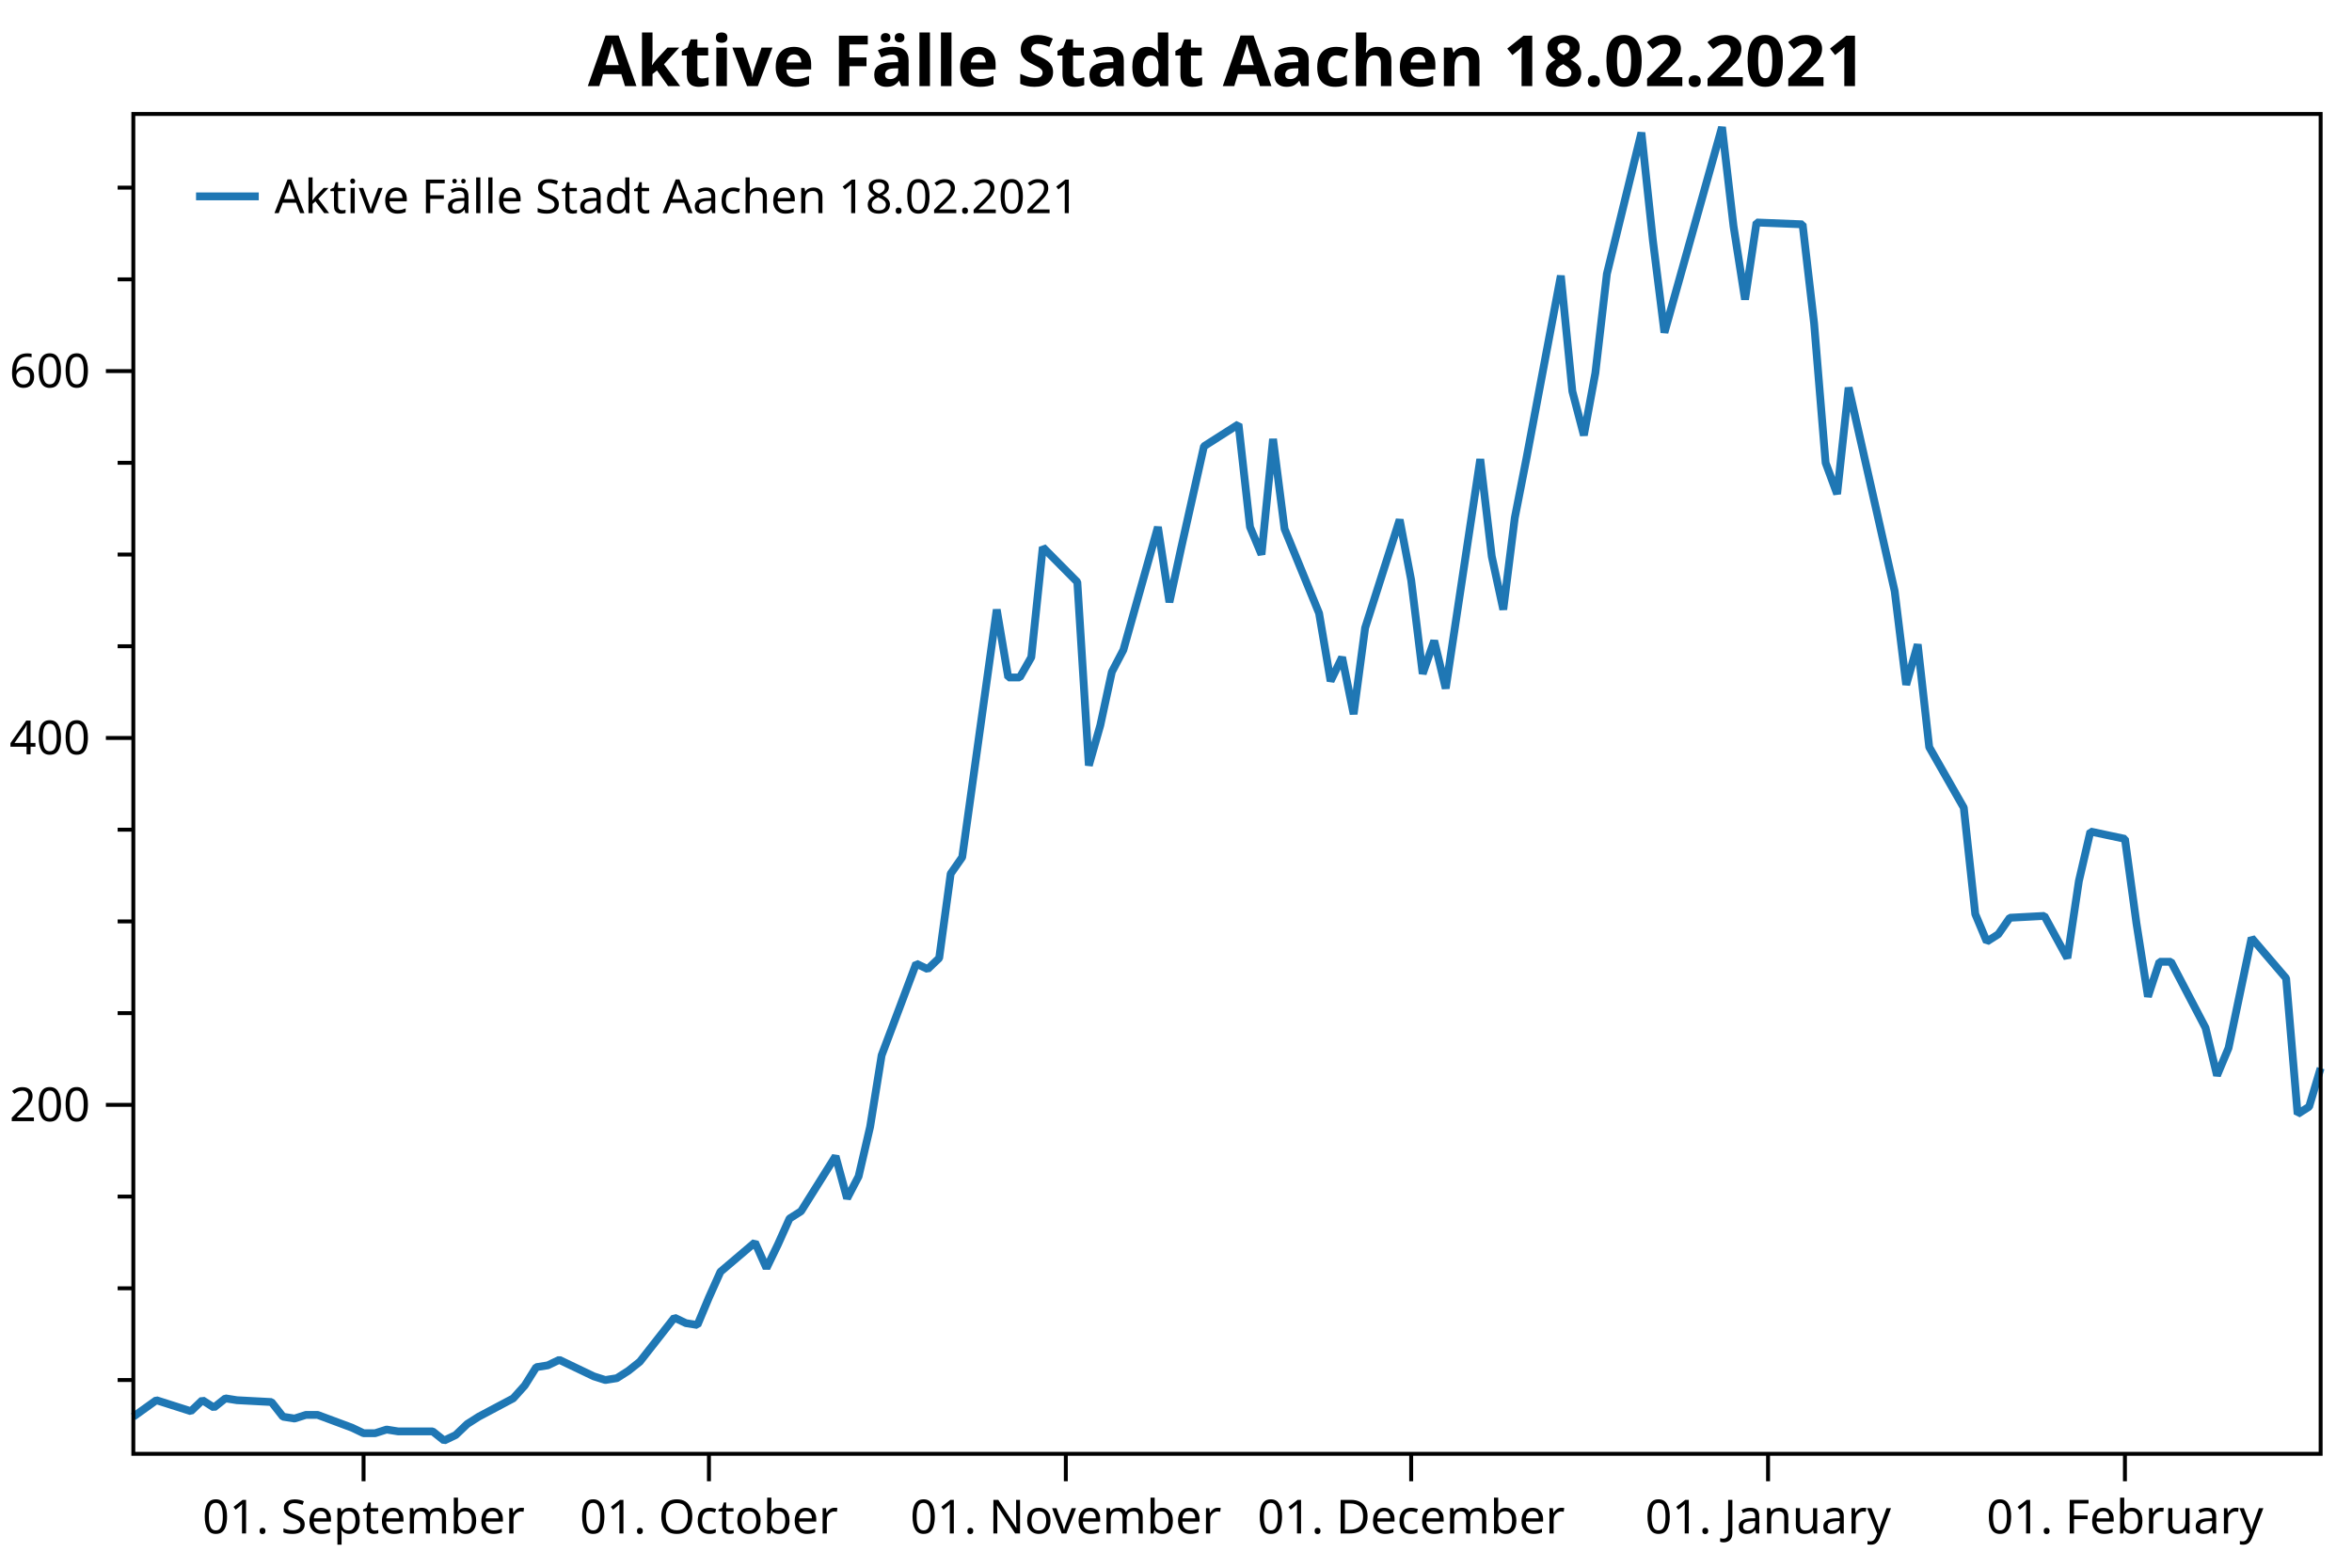
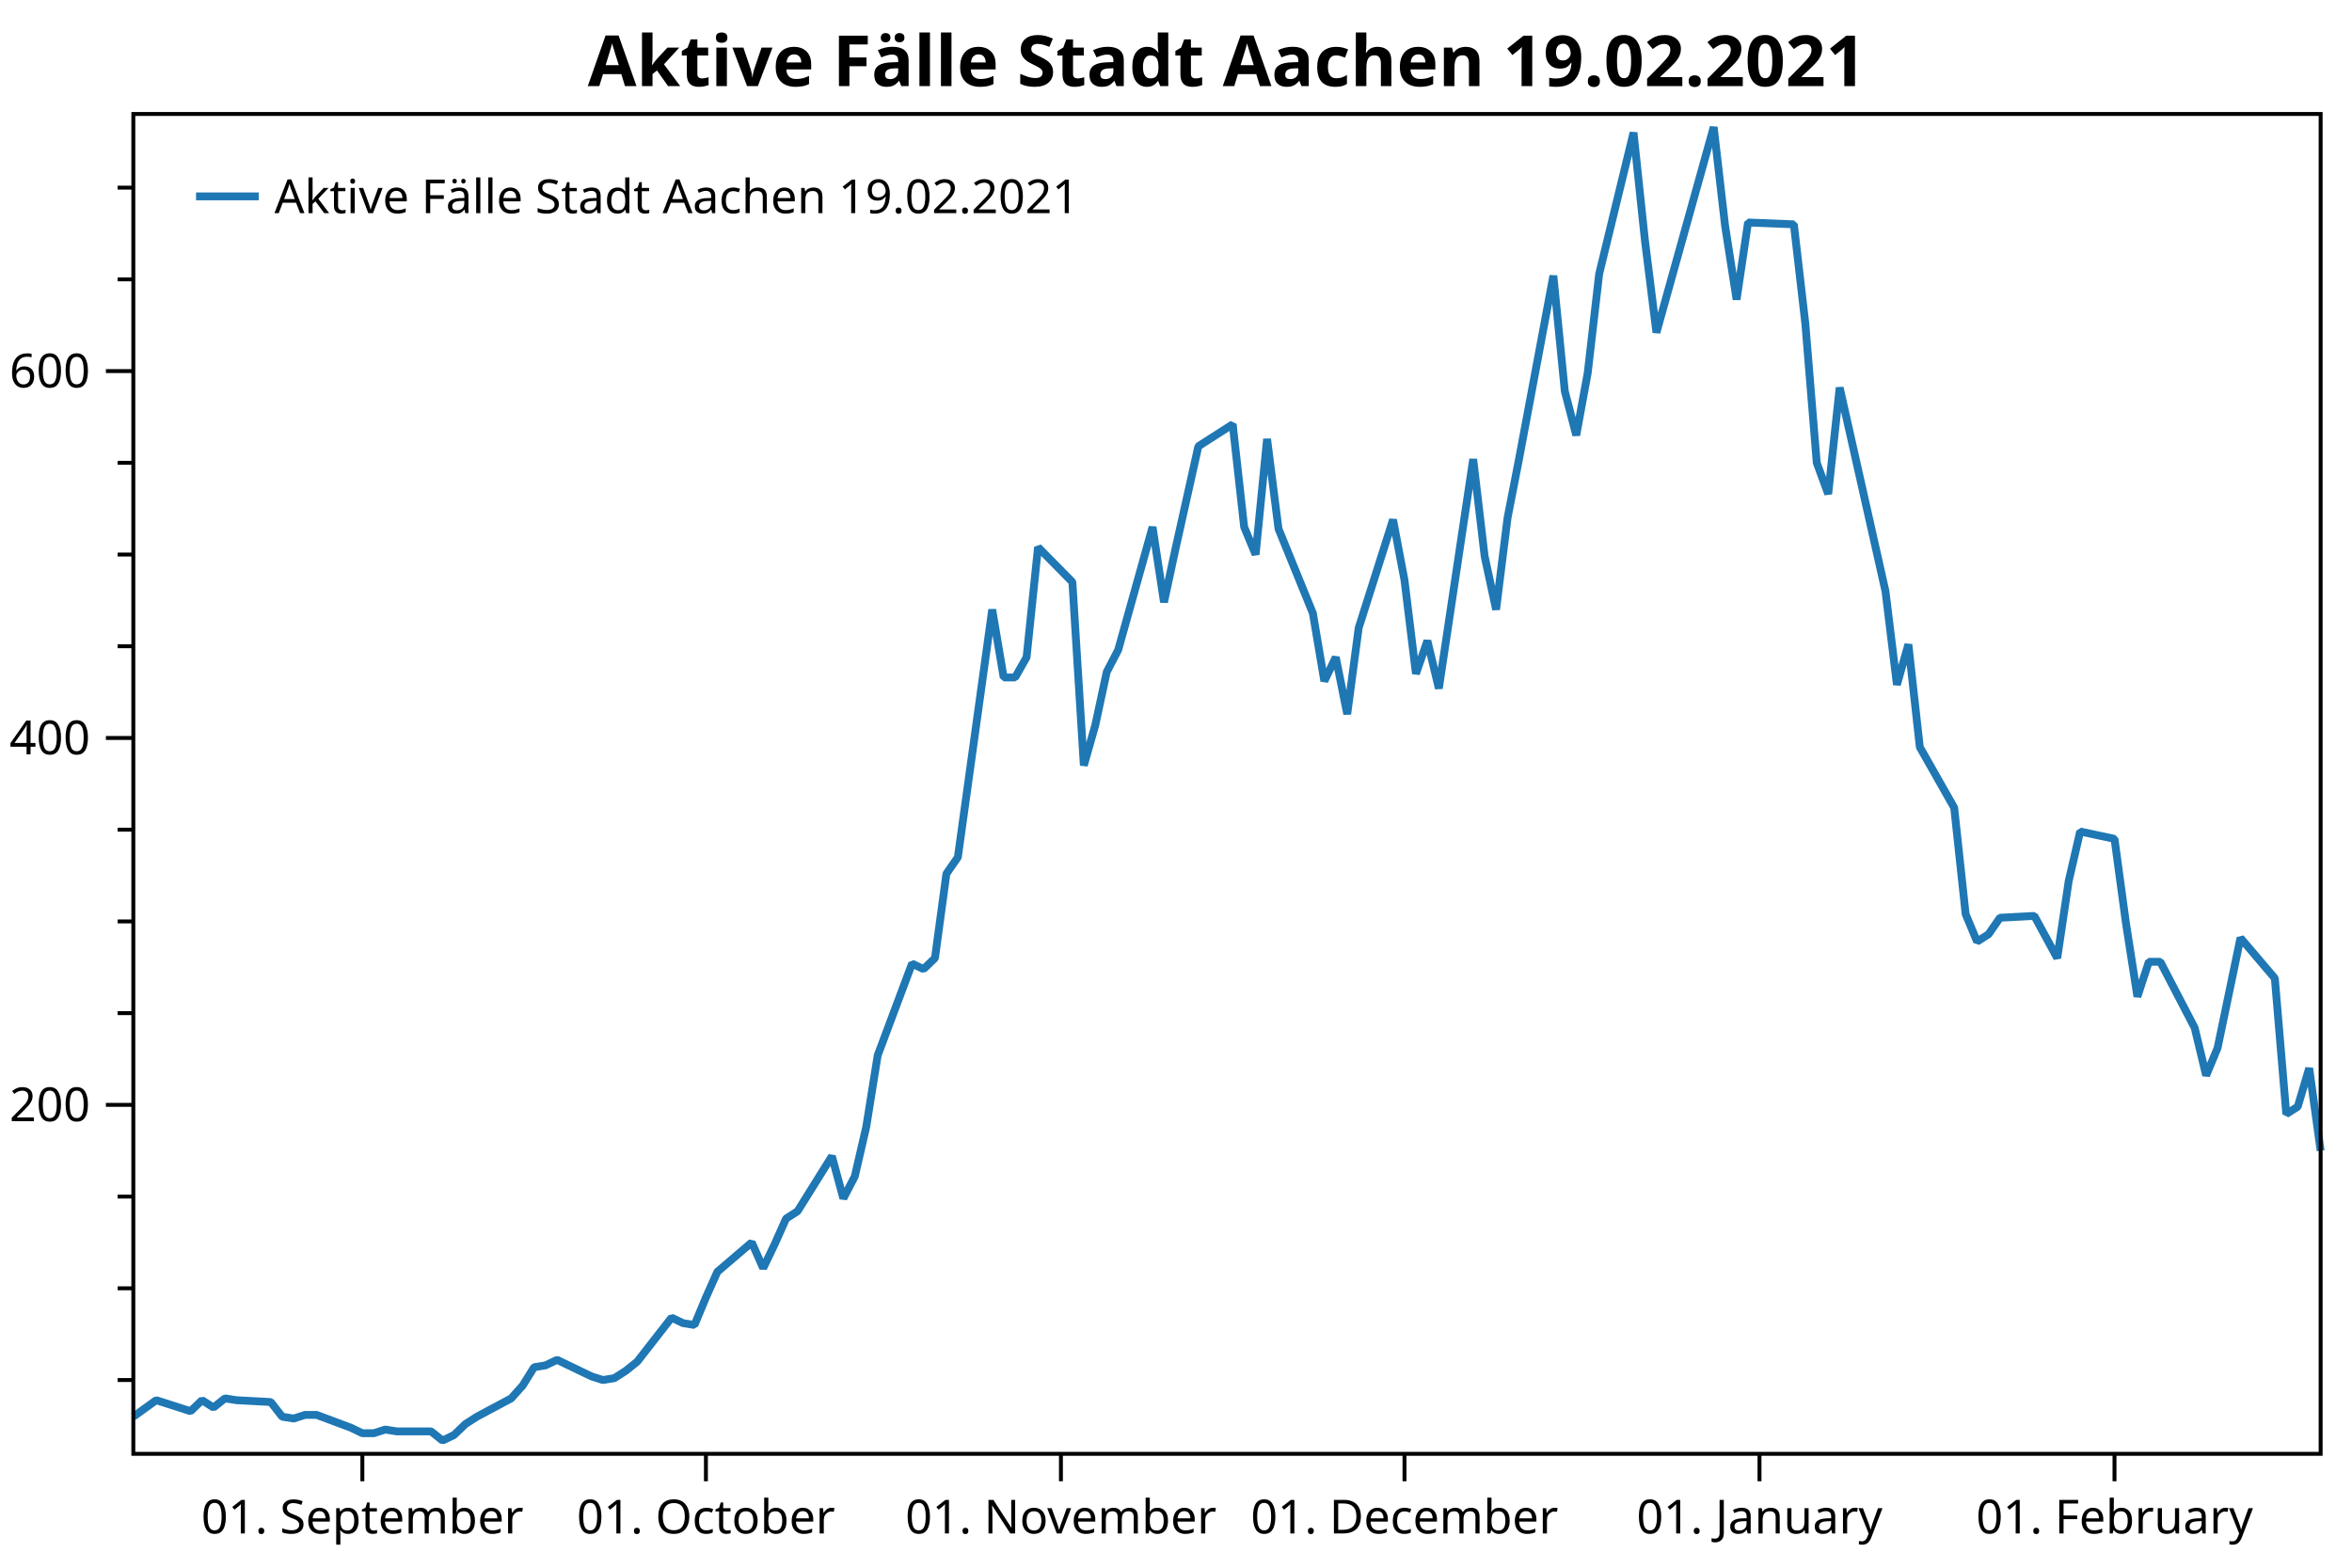
<svg xmlns="http://www.w3.org/2000/svg" width="600" height="400" version="1.1">
  <rect x="0" y="0" width="600" height="400" style="fill:rgb(255,255,255);stroke:none;" />
  <polyline points="34.012,352.116 30.012,352.116" style="fill:none;stroke:black;stroke-width:1" />
  <polyline points="34.012,328.713 30.012,328.713" style="fill:none;stroke:black;stroke-width:1" />
  <polyline points="34.012,305.31 30.012,305.31" style="fill:none;stroke:black;stroke-width:1" />
  <polyline points="34.012,258.504 30.012,258.504" style="fill:none;stroke:black;stroke-width:1" />
  <polyline points="34.012,235.101 30.012,235.101" style="fill:none;stroke:black;stroke-width:1" />
  <polyline points="34.012,211.698 30.012,211.698" style="fill:none;stroke:black;stroke-width:1" />
  <polyline points="34.012,164.892 30.012,164.892" style="fill:none;stroke:black;stroke-width:1" />
  <polyline points="34.012,141.489 30.012,141.489" style="fill:none;stroke:black;stroke-width:1" />
  <polyline points="34.012,118.086 30.012,118.086" style="fill:none;stroke:black;stroke-width:1" />
  <polyline points="34.012,71.28 30.012,71.28" style="fill:none;stroke:black;stroke-width:1" />
  <polyline points="34.012,47.877 30.012,47.877" style="fill:none;stroke:black;stroke-width:1" />
  <text dominant-baseline="middle" text-anchor="end" transform="translate(23.012,281.9071)" font-family="Segoe UI" font-size="12" font-weight="400" fill="black">200</text>
  <text dominant-baseline="middle" text-anchor="end" transform="translate(23.012,188.295)" font-family="Segoe UI" font-size="12" font-weight="400" fill="black">400</text>
  <text dominant-baseline="middle" text-anchor="end" transform="translate(23.012,94.6829)" font-family="Segoe UI" font-size="12" font-weight="400" fill="black">600</text>
  <polyline points="34.012,281.907 27.012,281.907" style="fill:none;stroke:black;stroke-width:1" />
  <polyline points="34.012,188.295 27.012,188.295" style="fill:none;stroke:black;stroke-width:1" />
  <polyline points="34.012,94.683 27.012,94.683" style="fill:none;stroke:black;stroke-width:1" />
-   <text dominant-baseline="hanging" text-anchor="middle" transform="translate(92.7476,381.947)" font-family="Segoe UI" font-size="12" font-weight="400" fill="black">01. September</text>
-   <text dominant-baseline="hanging" text-anchor="middle" transform="translate(180.8509,381.947)" font-family="Segoe UI" font-size="12" font-weight="400" fill="black">01. October</text>
-   <text dominant-baseline="hanging" text-anchor="middle" transform="translate(271.8911,381.947)" font-family="Segoe UI" font-size="12" font-weight="400" fill="black">01. November</text>
-   <text dominant-baseline="hanging" text-anchor="middle" transform="translate(359.9945,381.947)" font-family="Segoe UI" font-size="12" font-weight="400" fill="black">01. December</text>
-   <text dominant-baseline="hanging" text-anchor="middle" transform="translate(451.0346,381.947)" font-family="Segoe UI" font-size="12" font-weight="400" fill="black">01. January</text>
-   <text dominant-baseline="hanging" text-anchor="middle" transform="translate(542.0748,381.947)" font-family="Segoe UI" font-size="12" font-weight="400" fill="black">01. February</text>
-   <polyline points="92.748,370.947 92.748,377.947" style="fill:none;stroke:black;stroke-width:1" />
-   <polyline points="180.851,370.947 180.851,377.947" style="fill:none;stroke:black;stroke-width:1" />
-   <polyline points="271.891,370.947 271.891,377.947" style="fill:none;stroke:black;stroke-width:1" />
-   <polyline points="359.995,370.947 359.995,377.947" style="fill:none;stroke:black;stroke-width:1" />
-   <polyline points="451.035,370.947 451.035,377.947" style="fill:none;stroke:black;stroke-width:1" />
-   <polyline points="542.075,370.947 542.075,377.947" style="fill:none;stroke:black;stroke-width:1" />
-   <polyline points="34.012,361.477 39.886,357.265 48.696,360.073 51.633,357.265 54.569,359.137 57.506,356.797 60.443,357.265 69.253,357.733 72.19,361.477 75.127,361.945 78.064,361.009 81.001,361.009 89.811,364.286 92.748,365.69 95.684,365.69 98.621,364.754 101.558,365.222 110.368,365.222 113.305,367.562 116.242,366.158 119.179,363.35 122.115,361.477 130.926,356.797 133.863,353.52 136.799,348.84 139.736,348.372 142.673,346.967 151.483,351.18 154.42,352.116 157.357,351.648 160.293,349.776 163.23,347.436 172.041,336.202 174.977,337.606 177.914,338.074 180.851,331.053 183.788,324.501 192.598,317.012 195.535,323.565 198.472,317.48 201.408,310.927 204.345,309.055 213.155,295.013 216.092,305.778 219.029,300.161 221.966,287.524 224.903,269.269 233.713,245.866 236.65,247.271 239.587,244.462 242.523,222.931 245.46,218.719 254.27,155.531 257.207,172.849 260.144,172.849 263.081,167.7 266.017,139.617 274.828,148.51 277.765,195.316 280.701,185.019 283.638,171.445 286.575,165.828 295.385,134.468 298.322,153.659 301.259,140.085 307.132,113.873 315.943,108.257 318.88,134.468 321.816,141.489 324.753,112.001 327.69,134.936 336.5,156.467 339.437,173.785 342.374,167.7 345.311,182.21 348.247,160.211 357.058,132.596 359.995,148.042 362.931,171.913 365.868,163.488 368.805,175.657 377.615,117.15 380.552,141.957 383.489,155.531 386.425,132.128 389.362,117.15 398.173,70.344 401.109,99.832 404.046,111.065 406.983,95.151 409.92,69.876 418.73,33.835 421.667,61.451 424.604,84.854 439.288,32.431 442.224,57.706 445.161,76.428 448.098,56.77 459.845,57.238 462.782,82.513 465.719,118.086 468.655,126.043 471.592,98.895 483.339,150.85 486.276,174.721 489.213,164.424 492.149,190.635 500.96,206.081 503.897,233.229 506.833,240.25 509.77,238.377 512.707,234.165 521.517,233.697 527.391,244.462 530.328,224.804 533.264,212.166 542.075,214.038 545.011,235.569 547.948,254.292 550.885,245.398 553.822,245.398 562.632,262.248 565.569,274.418 568.506,267.397 571.442,253.355 574.379,239.314 583.19,249.611 586.126,284.247 589.063,282.375 592,272.546" style="fill:none;stroke:rgb(31,119,180);stroke-width:2;stroke-linejoin:bevel" />
-   <text dominant-baseline="hanging" text-anchor="middle" transform="translate(313.006,8)" font-family="Segoe UI" font-size="18" font-weight="700" fill="black">Aktive Fälle Stadt Aachen 18.02.2021</text>
+   <text dominant-baseline="hanging" text-anchor="middle" transform="translate(92.4401,381.947)" font-family="Segoe UI" font-size="12" font-weight="400" fill="black">01. September</text>
+   <text dominant-baseline="hanging" text-anchor="middle" transform="translate(180.0822,381.947)" font-family="Segoe UI" font-size="12" font-weight="400" fill="black">01. October</text>
+   <text dominant-baseline="hanging" text-anchor="middle" transform="translate(270.6457,381.947)" font-family="Segoe UI" font-size="12" font-weight="400" fill="black">01. November</text>
+   <text dominant-baseline="hanging" text-anchor="middle" transform="translate(358.2877,381.947)" font-family="Segoe UI" font-size="12" font-weight="400" fill="black">01. December</text>
+   <text dominant-baseline="hanging" text-anchor="middle" transform="translate(448.8512,381.947)" font-family="Segoe UI" font-size="12" font-weight="400" fill="black">01. January</text>
+   <text dominant-baseline="hanging" text-anchor="middle" transform="translate(539.4147,381.947)" font-family="Segoe UI" font-size="12" font-weight="400" fill="black">01. February</text>
+   <polyline points="92.44,370.947 92.44,377.947" style="fill:none;stroke:black;stroke-width:1" />
+   <polyline points="180.082,370.947 180.082,377.947" style="fill:none;stroke:black;stroke-width:1" />
+   <polyline points="270.646,370.947 270.646,377.947" style="fill:none;stroke:black;stroke-width:1" />
+   <polyline points="358.288,370.947 358.288,377.947" style="fill:none;stroke:black;stroke-width:1" />
+   <polyline points="448.851,370.947 448.851,377.947" style="fill:none;stroke:black;stroke-width:1" />
+   <polyline points="539.415,370.947 539.415,377.947" style="fill:none;stroke:black;stroke-width:1" />
+   <polyline points="34.012,361.477 39.855,357.265 48.619,360.073 51.54,357.265 54.462,359.137 57.383,356.797 60.305,357.265 69.069,357.733 71.99,361.477 74.912,361.945 77.833,361.009 80.754,361.009 89.519,364.286 92.44,365.69 95.362,365.69 98.283,364.754 101.204,365.222 109.969,365.222 112.89,367.562 115.811,366.158 118.733,363.35 121.654,361.477 130.418,356.797 133.34,353.52 136.261,348.84 139.183,348.372 142.104,346.967 150.868,351.18 153.79,352.116 156.711,351.648 159.632,349.776 162.554,347.436 171.318,336.202 174.239,337.606 177.161,338.074 180.082,331.053 183.004,324.501 191.768,317.012 194.689,323.565 197.611,317.48 200.532,310.927 203.453,309.055 212.218,295.013 215.139,305.778 218.06,300.161 220.982,287.524 223.903,269.269 232.667,245.866 235.589,247.271 238.51,244.462 241.432,222.931 244.353,218.719 253.117,155.531 256.039,172.849 258.96,172.849 261.881,167.7 264.803,139.617 273.567,148.51 276.488,195.316 279.41,185.019 282.331,171.445 285.253,165.828 294.017,134.468 296.938,153.659 299.86,140.085 305.702,113.873 314.467,108.257 317.388,134.468 320.31,141.489 323.231,112.001 326.152,134.936 334.916,156.467 337.838,173.785 340.759,167.7 343.681,182.21 346.602,160.211 355.366,132.596 358.288,148.042 361.209,171.913 364.131,163.488 367.052,175.657 375.816,117.15 378.738,141.957 381.659,155.531 384.58,132.128 387.502,117.15 396.266,70.344 399.187,99.832 402.109,111.065 405.03,95.151 407.952,69.876 416.716,33.835 419.637,61.451 422.559,84.854 437.166,32.431 440.087,57.706 443.008,76.428 445.93,56.77 457.615,57.238 460.537,82.513 463.458,118.086 466.38,126.043 469.301,98.895 480.987,150.85 483.908,174.721 486.829,164.424 489.751,190.635 498.515,206.081 501.437,233.229 504.358,240.25 507.279,238.377 510.201,234.165 518.965,233.697 524.808,244.462 527.729,224.804 530.65,212.166 539.415,214.038 542.336,235.569 545.258,254.292 548.179,245.398 551.1,245.398 559.865,262.248 562.786,274.418 565.707,267.397 568.629,253.355 571.55,239.314 580.314,249.611 583.236,284.247 586.157,282.375 589.079,272.546 592,293.609" style="fill:none;stroke:rgb(31,119,180);stroke-width:2;stroke-linejoin:bevel" />
+   <text dominant-baseline="hanging" text-anchor="middle" transform="translate(313.006,8)" font-family="Segoe UI" font-size="18" font-weight="700" fill="black">Aktive Fälle Stadt Aachen 19.02.2021</text>
  <polygon points="34.012,29.079 592,29.079 592,370.947 34.012,370.947" style="fill:none;stroke:black;stroke-width:1" />
  <polygon points="42.012,37.08 228.483,37.08 228.483,63.133 42.012,63.133" style="fill:none;stroke:none;" />
-   <text dominant-baseline="hanging" text-anchor="start" transform="translate(70.012,45.0795)" font-family="Segoe UI" font-size="12" font-weight="400" fill="black">Aktive Fälle Stadt Aachen 18.02.2021</text>
+   <text dominant-baseline="hanging" text-anchor="start" transform="translate(70.012,45.0795)" font-family="Segoe UI" font-size="12" font-weight="400" fill="black">Aktive Fälle Stadt Aachen 19.02.2021</text>
  <polyline points="50.012,50.106 66.012,50.106" style="fill:none;stroke:rgb(31,119,180);stroke-width:2" />
</svg>
